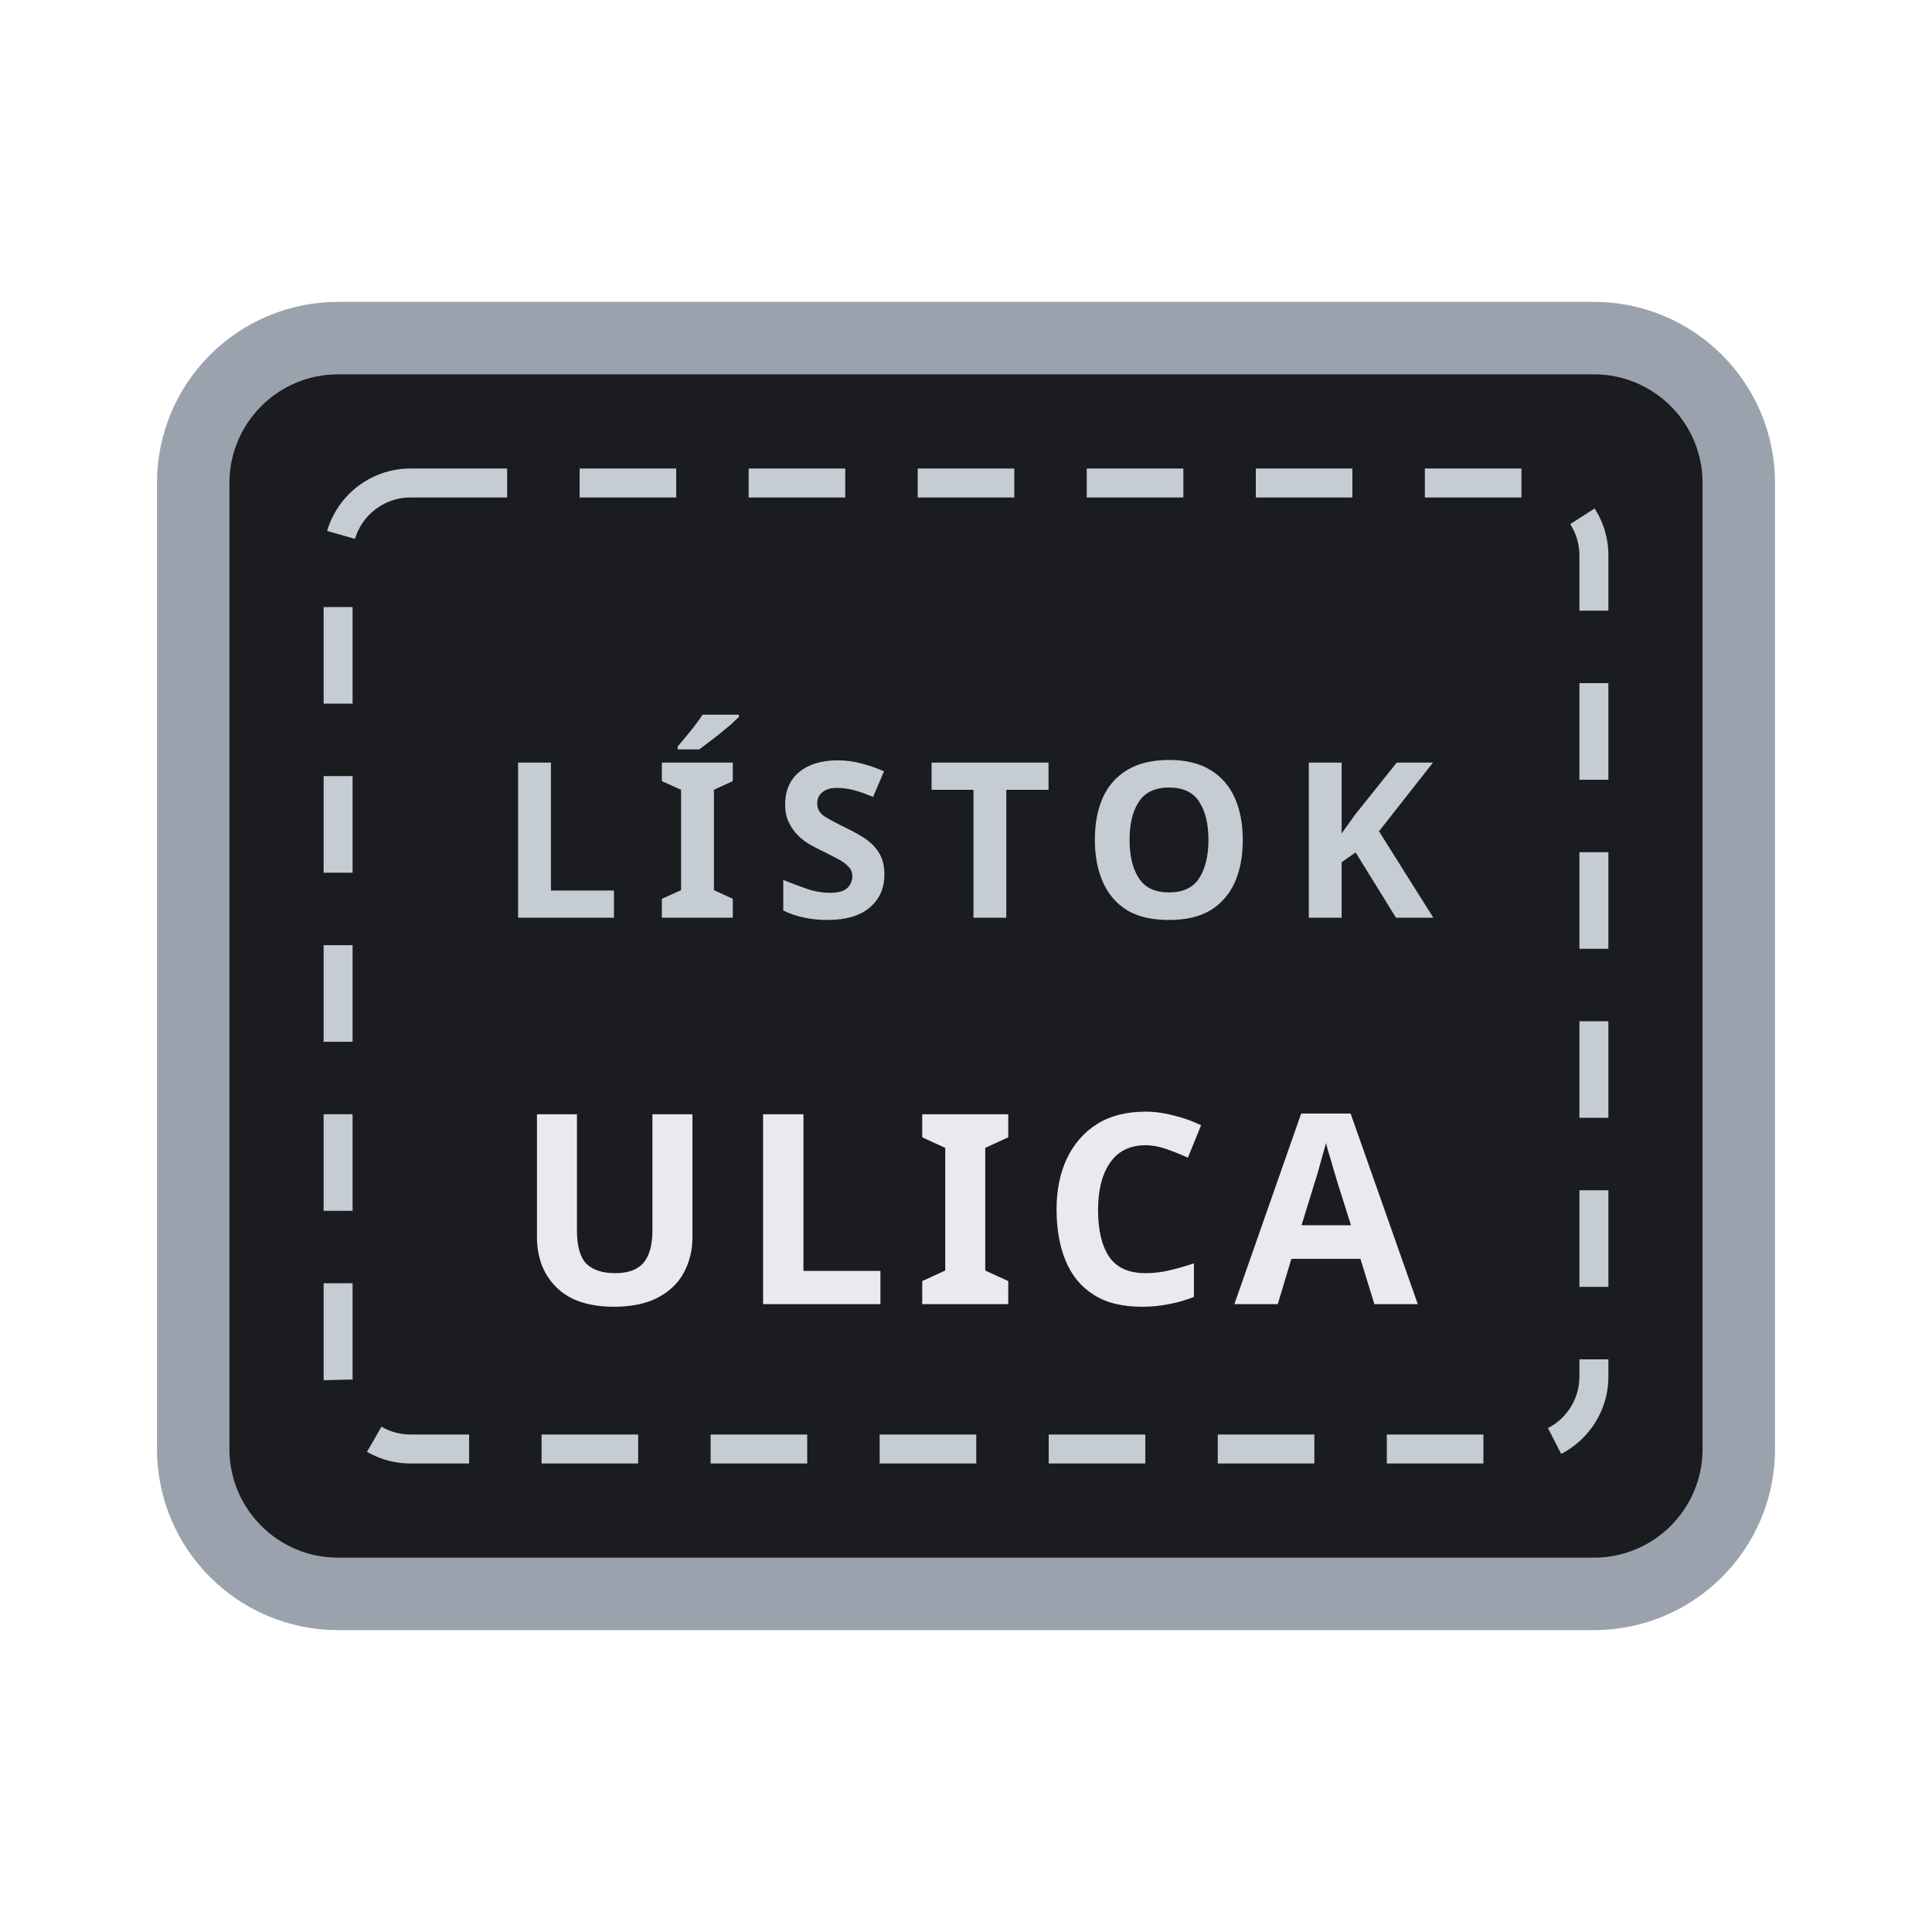
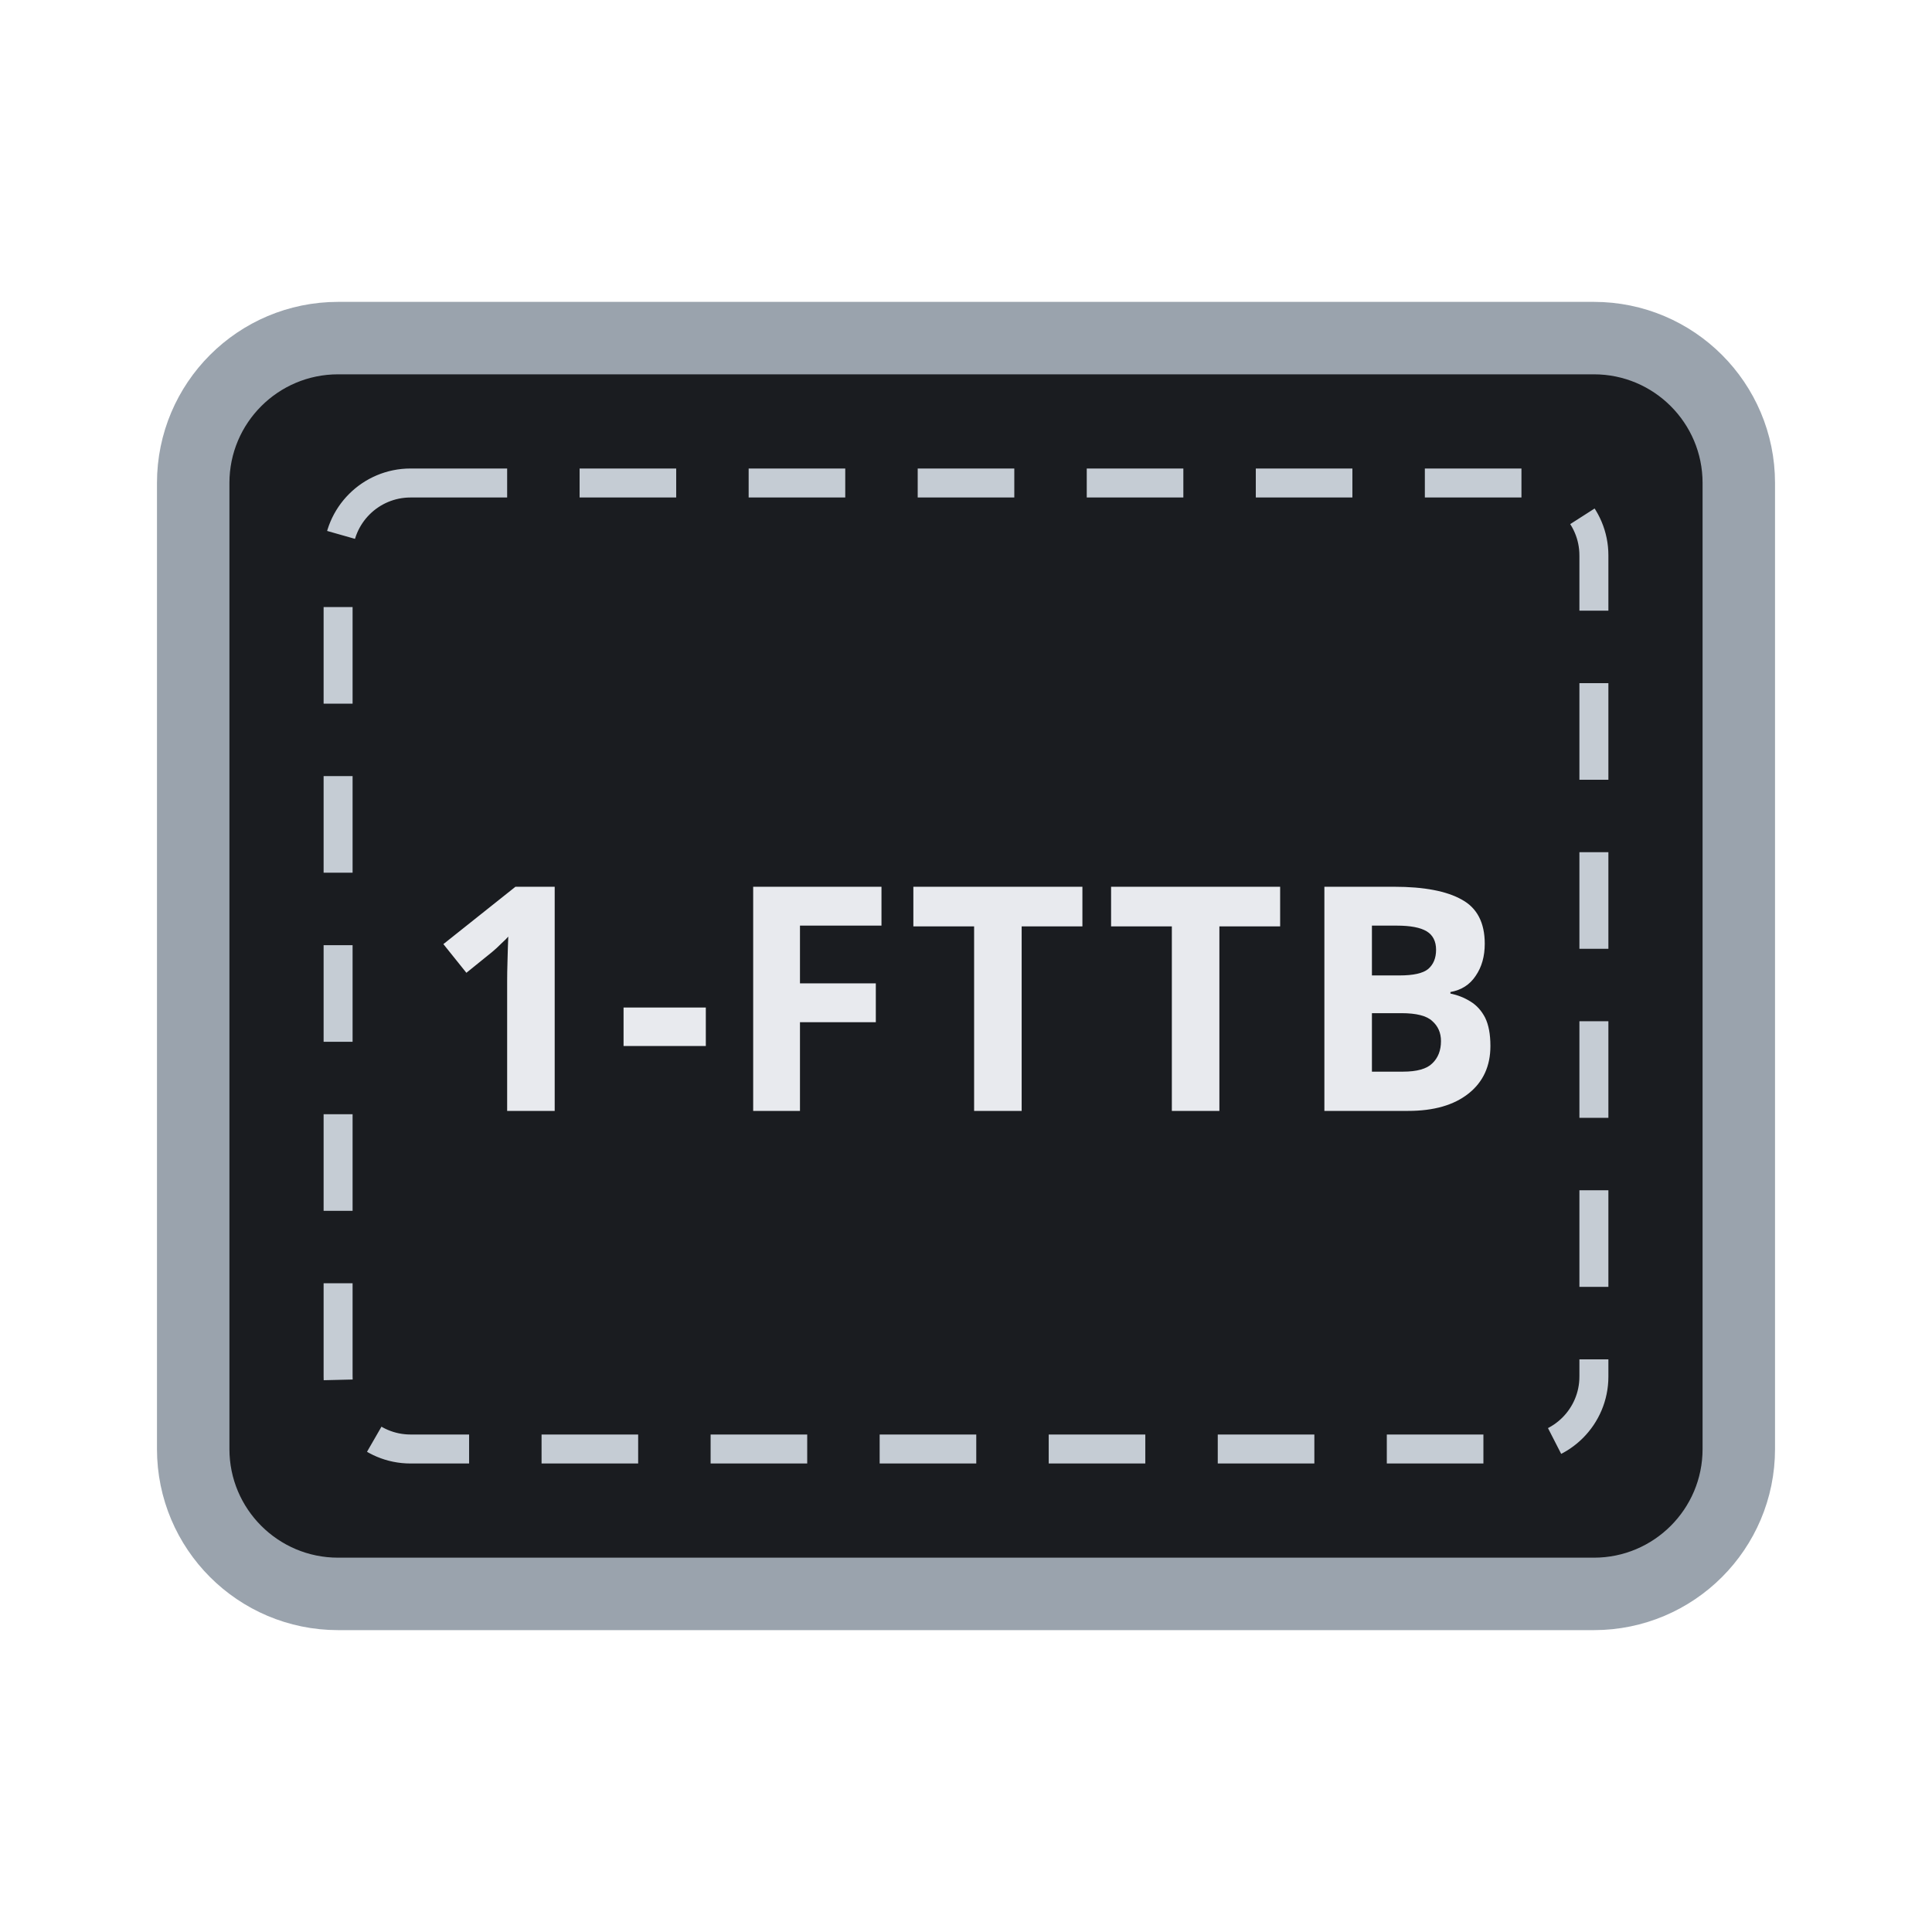
<svg xmlns="http://www.w3.org/2000/svg" viewBox="0 0 80 80">
  <rect x="8" y="14" width="64" height="52" rx="6" fill="#1a1c20" stroke="#9aa3ad" stroke-width="3" />
  <rect x="14" y="20" width="52" height="40" rx="3" fill="none" stroke="#c5ccd4" stroke-width="1.2" stroke-dasharray="4 3" />
-   <text x="40" y="38" text-anchor="middle" font-family="Oswald, Arial Black, sans-serif" font-size="9" font-weight="700" fill="#c5ccd4" letter-spacing="1.4">LÍSTOK</text>
-   <text x="40" y="54" text-anchor="middle" font-family="Oswald, Arial Black, sans-serif" font-size="11" font-weight="700" fill="#e8eaee" letter-spacing="1">ULICA</text>
+   <text x="40" y="46" text-anchor="middle" font-family="Oswald, Arial Black, sans-serif" font-size="13" font-weight="700" fill="#e8eaee" letter-spacing="0.4">1-FTTB</text>
</svg>
